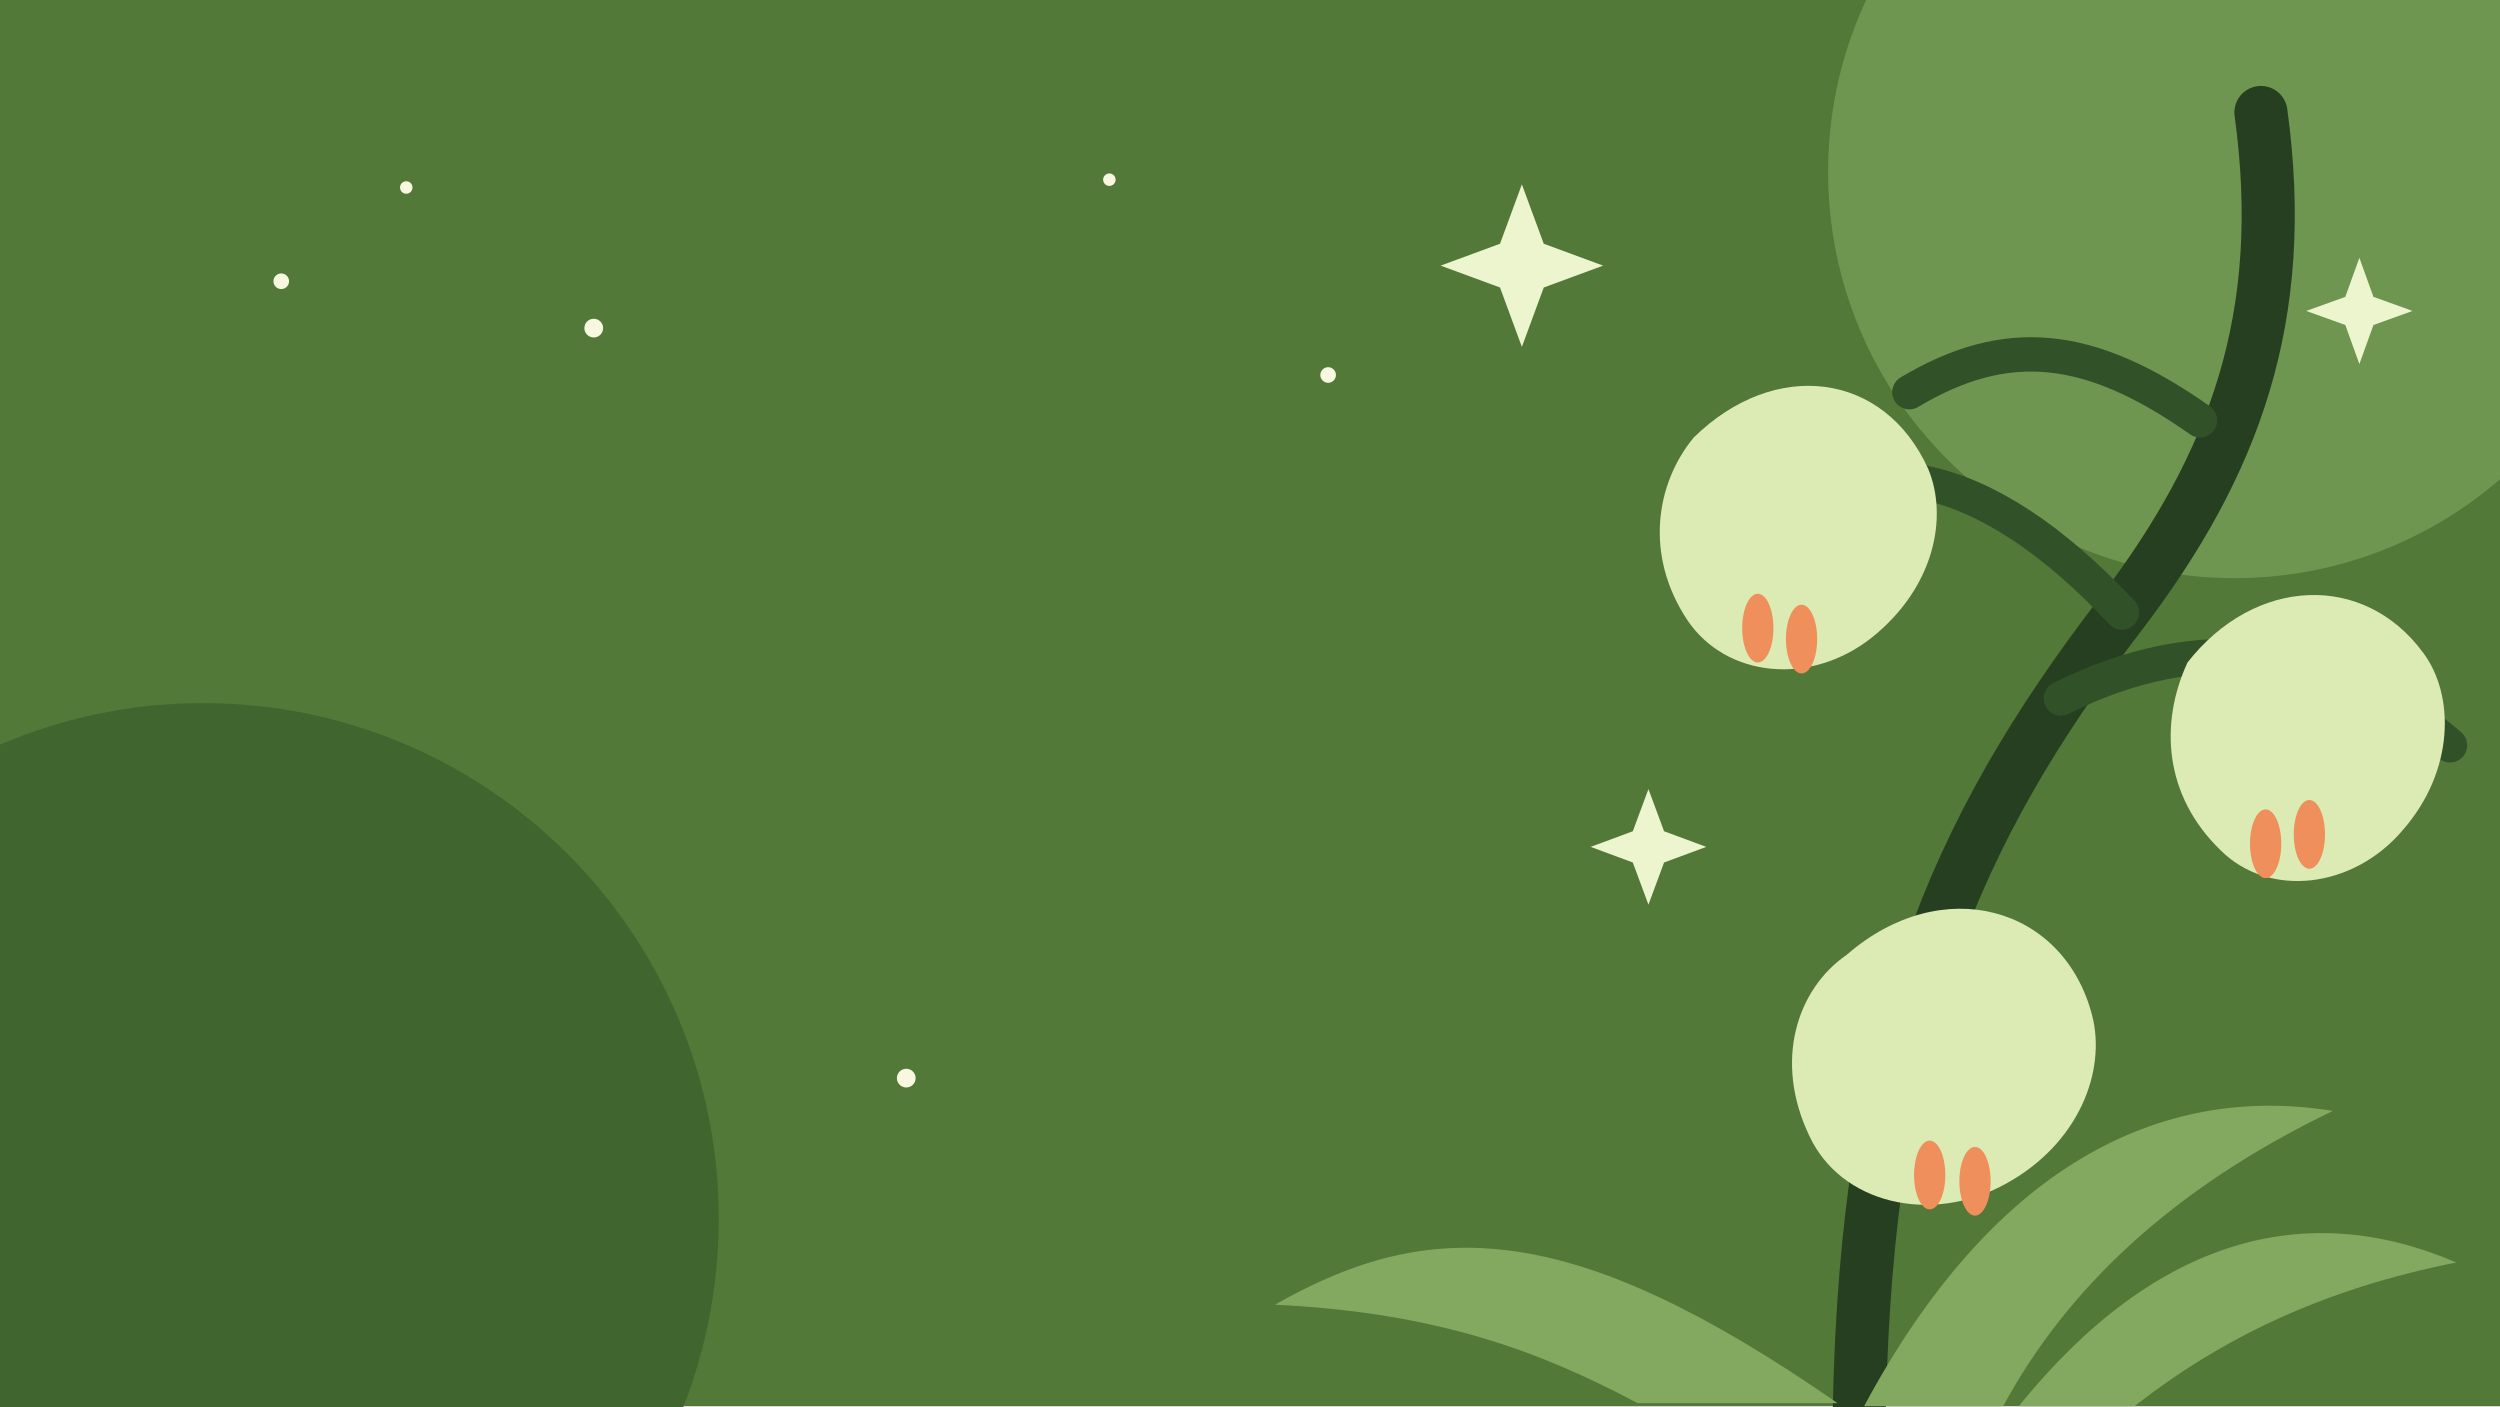
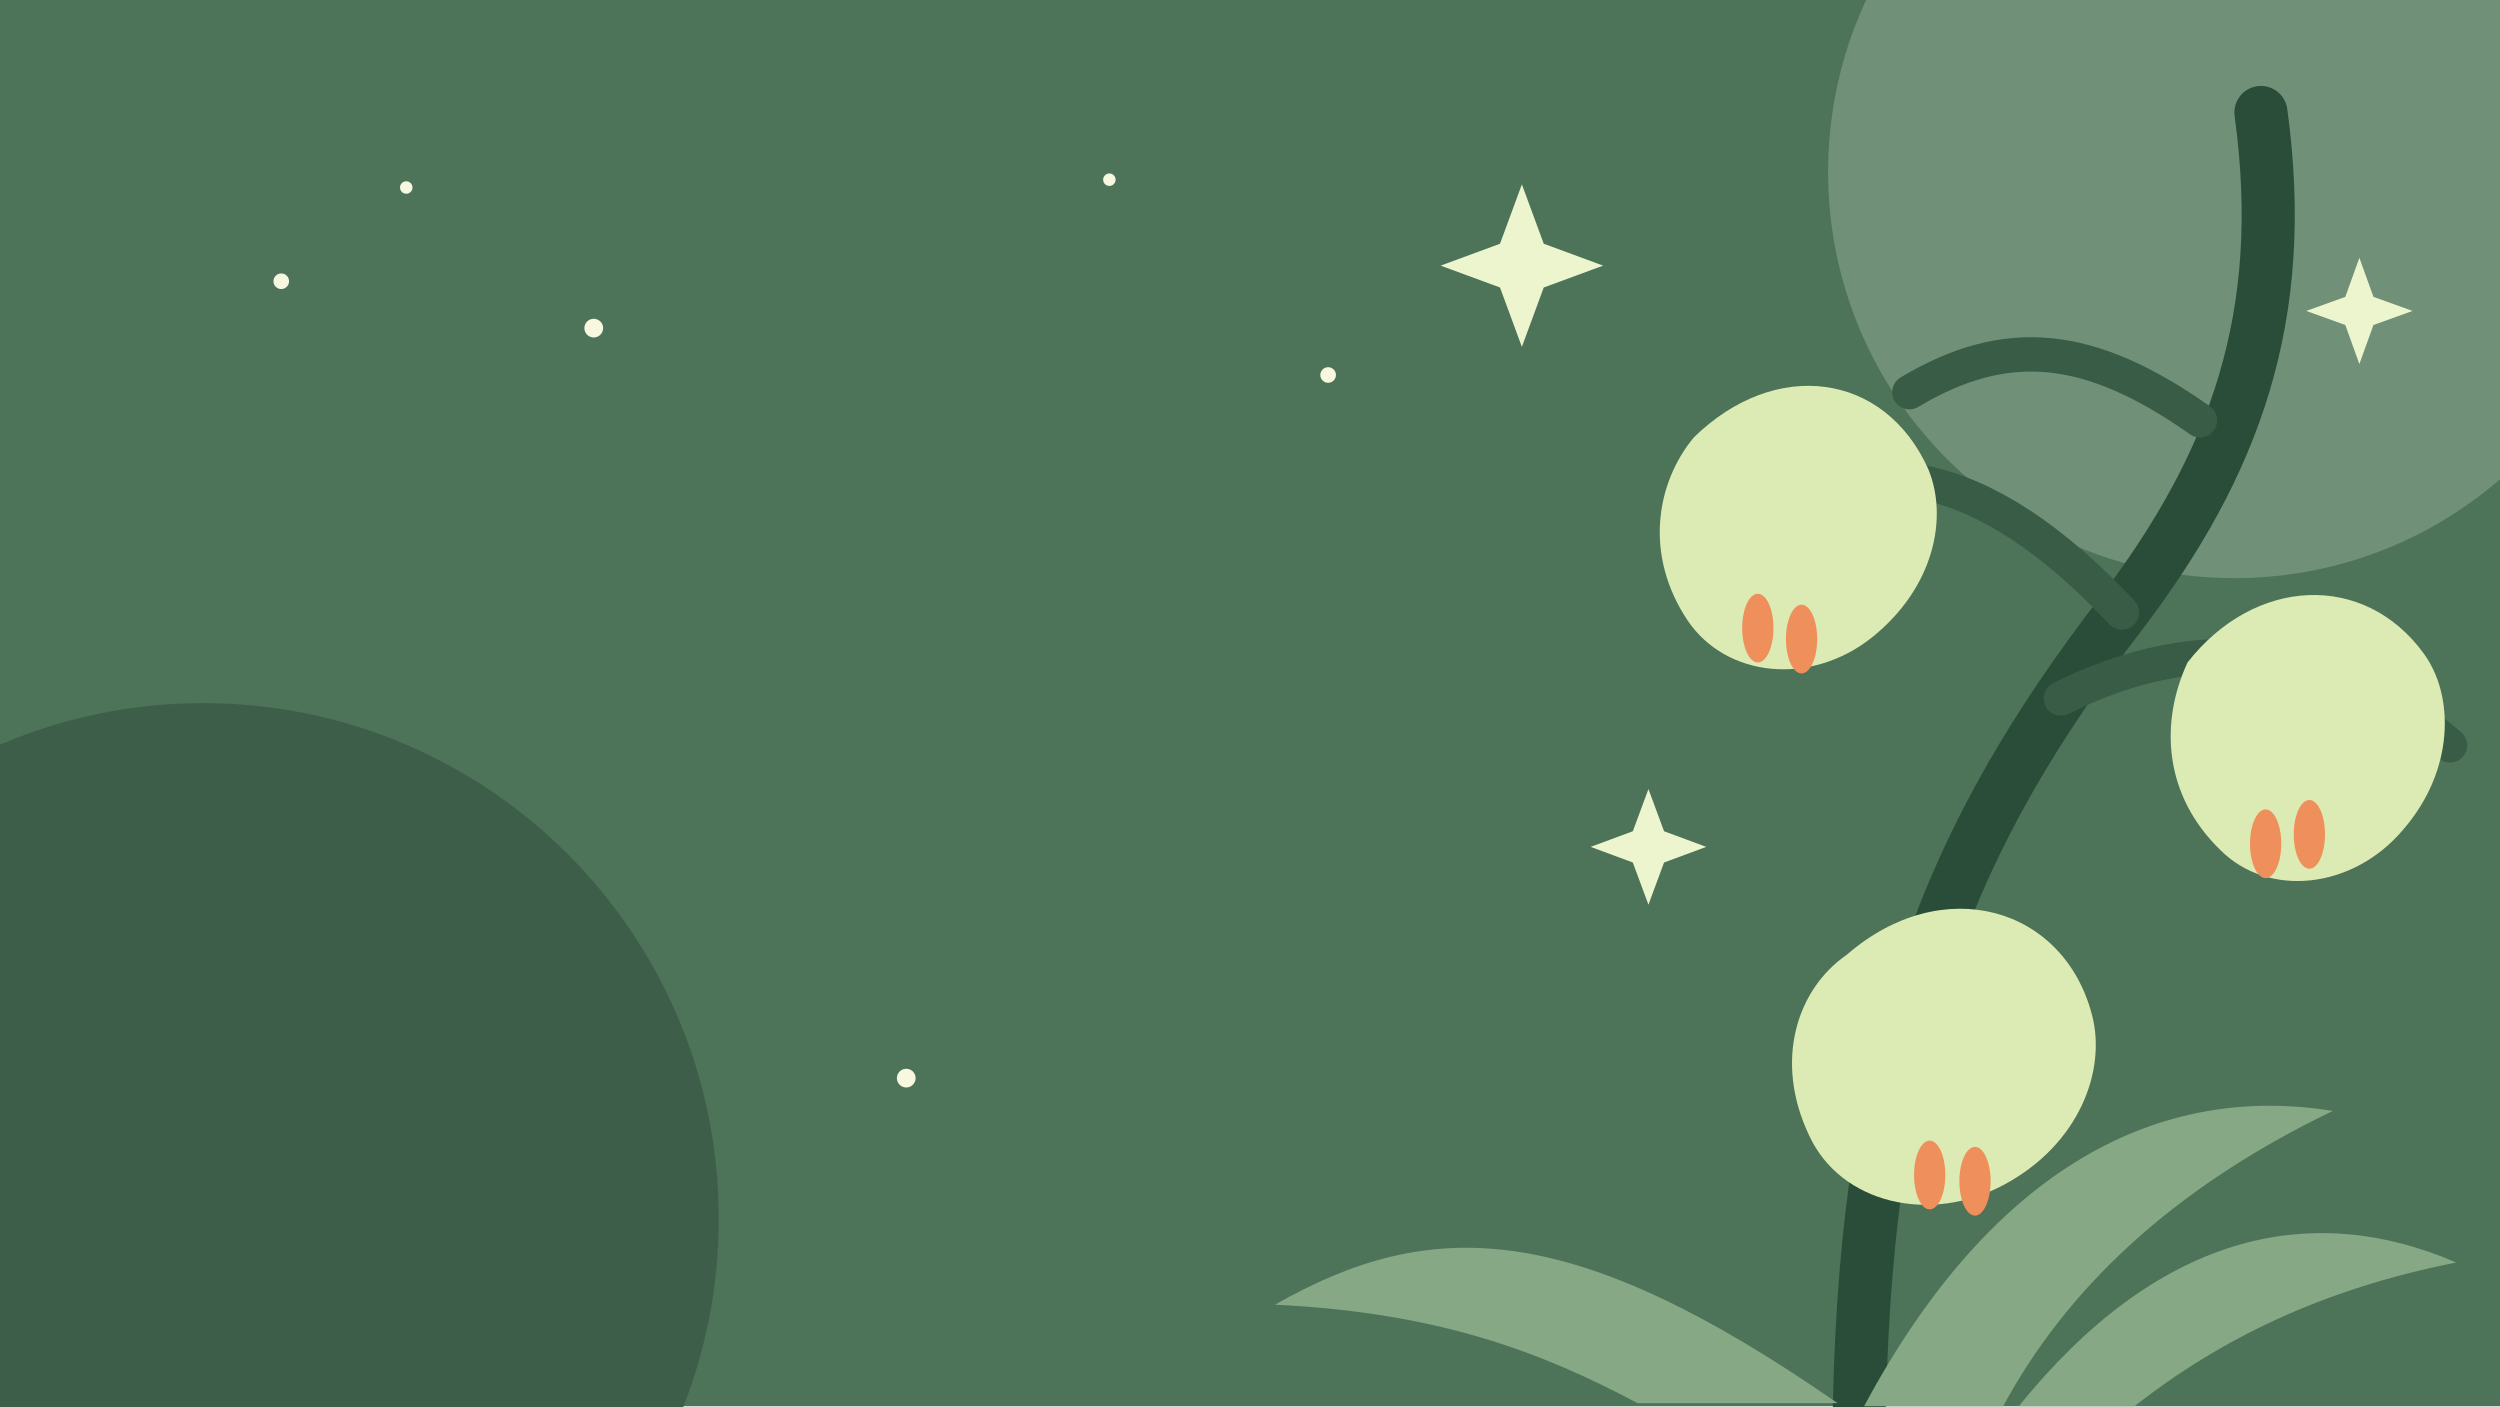
<svg xmlns="http://www.w3.org/2000/svg" viewBox="0 0 1600 900" role="img" aria-labelledby="title desc">
-   <rect width="1600" height="900" fill="#527938" />
-   <circle cx="1430" cy="110" r="260" fill="#6f9650" />
-   <circle cx="130" cy="780" r="330" fill="#40652f" />
-   <path d="M1190 900C1195 665 1248 535 1358 392C1430 297 1465 203 1447 72" fill="none" stroke="#263f21" stroke-width="34" stroke-linecap="round" />
-   <path d="M1358 392c-88-94-169-111-241-50M1319 447c88-44 174-35 249 30M1408 269c-71-50-124-55-186-18" fill="none" stroke="#315228" stroke-width="22" stroke-linecap="round" />
+   <rect width="1600" height="900" fill="#4d7359" />
+   <circle cx="1430" cy="110" r="260" fill="#719078" />
+   <circle cx="130" cy="780" r="330" fill="#3d5f49" />
+   <path d="M1190 900C1195 665 1248 535 1358 392C1430 297 1465 203 1447 72" fill="none" stroke="#294d38" stroke-width="34" stroke-linecap="round" />
+   <path d="M1358 392c-88-94-169-111-241-50M1319 447c88-44 174-35 249 30M1408 269c-71-50-124-55-186-18" fill="none" stroke="#385c46" stroke-width="22" stroke-linecap="round" />
  <g fill="#dcebb4">
    <path d="M1084 280c52-51 122-42 150 20c13 31 4 76-36 108c-39 31-93 26-118-11c-28-42-20-88 4-117Z" />
    <path d="M1400 424c43-55 113-58 151-6c20 27 20 75-13 113c-32 38-86 44-117 13c-36-35-39-81-21-120Z" />
    <path d="M1182 611c61-53 139-31 157 39c9 35-8 82-56 108c-48 26-105 12-125-31c-23-48-8-94 24-116Z" />
  </g>
  <g fill="#ef8f5c">
    <ellipse cx="1125" cy="402" rx="10" ry="22" />
    <ellipse cx="1153" cy="409" rx="10" ry="22" />
    <ellipse cx="1450" cy="540" rx="10" ry="22" />
    <ellipse cx="1478" cy="534" rx="10" ry="22" />
    <ellipse cx="1235" cy="752" rx="10" ry="22" />
    <ellipse cx="1264" cy="756" rx="10" ry="22" />
  </g>
-   <g fill="#83a961">
+   <g fill="#86a884">
    <path d="M1176 898C1006 780 916 778 816 835c104 5 170 30 232 63Z" />
    <path d="M1193 900c82-153 189-207 300-189c-104 50-171 115-211 189Z" />
    <path d="M1292 900c88-109 185-133 280-92c-86 17-151 49-206 92Z" />
  </g>
  <g fill="#edf5cf">
    <path d="m974 118 14 38 38 14-38 14-14 38-14-38-38-14 38-14Z" />
    <path d="m1510 165 9 25 25 9-25 9-9 25-9-25-25-9 25-9Z" />
    <path d="m1055 505 10 27 27 10-27 10-10 27-10-27-27-10 27-10Z" />
  </g>
  <g fill="#f7f8df">
    <circle cx="180" cy="180" r="5" />
    <circle cx="260" cy="120" r="4" />
    <circle cx="380" cy="210" r="6" />
    <circle cx="710" cy="115" r="4" />
    <circle cx="850" cy="240" r="5" />
    <circle cx="580" cy="690" r="6" />
  </g>
</svg>
